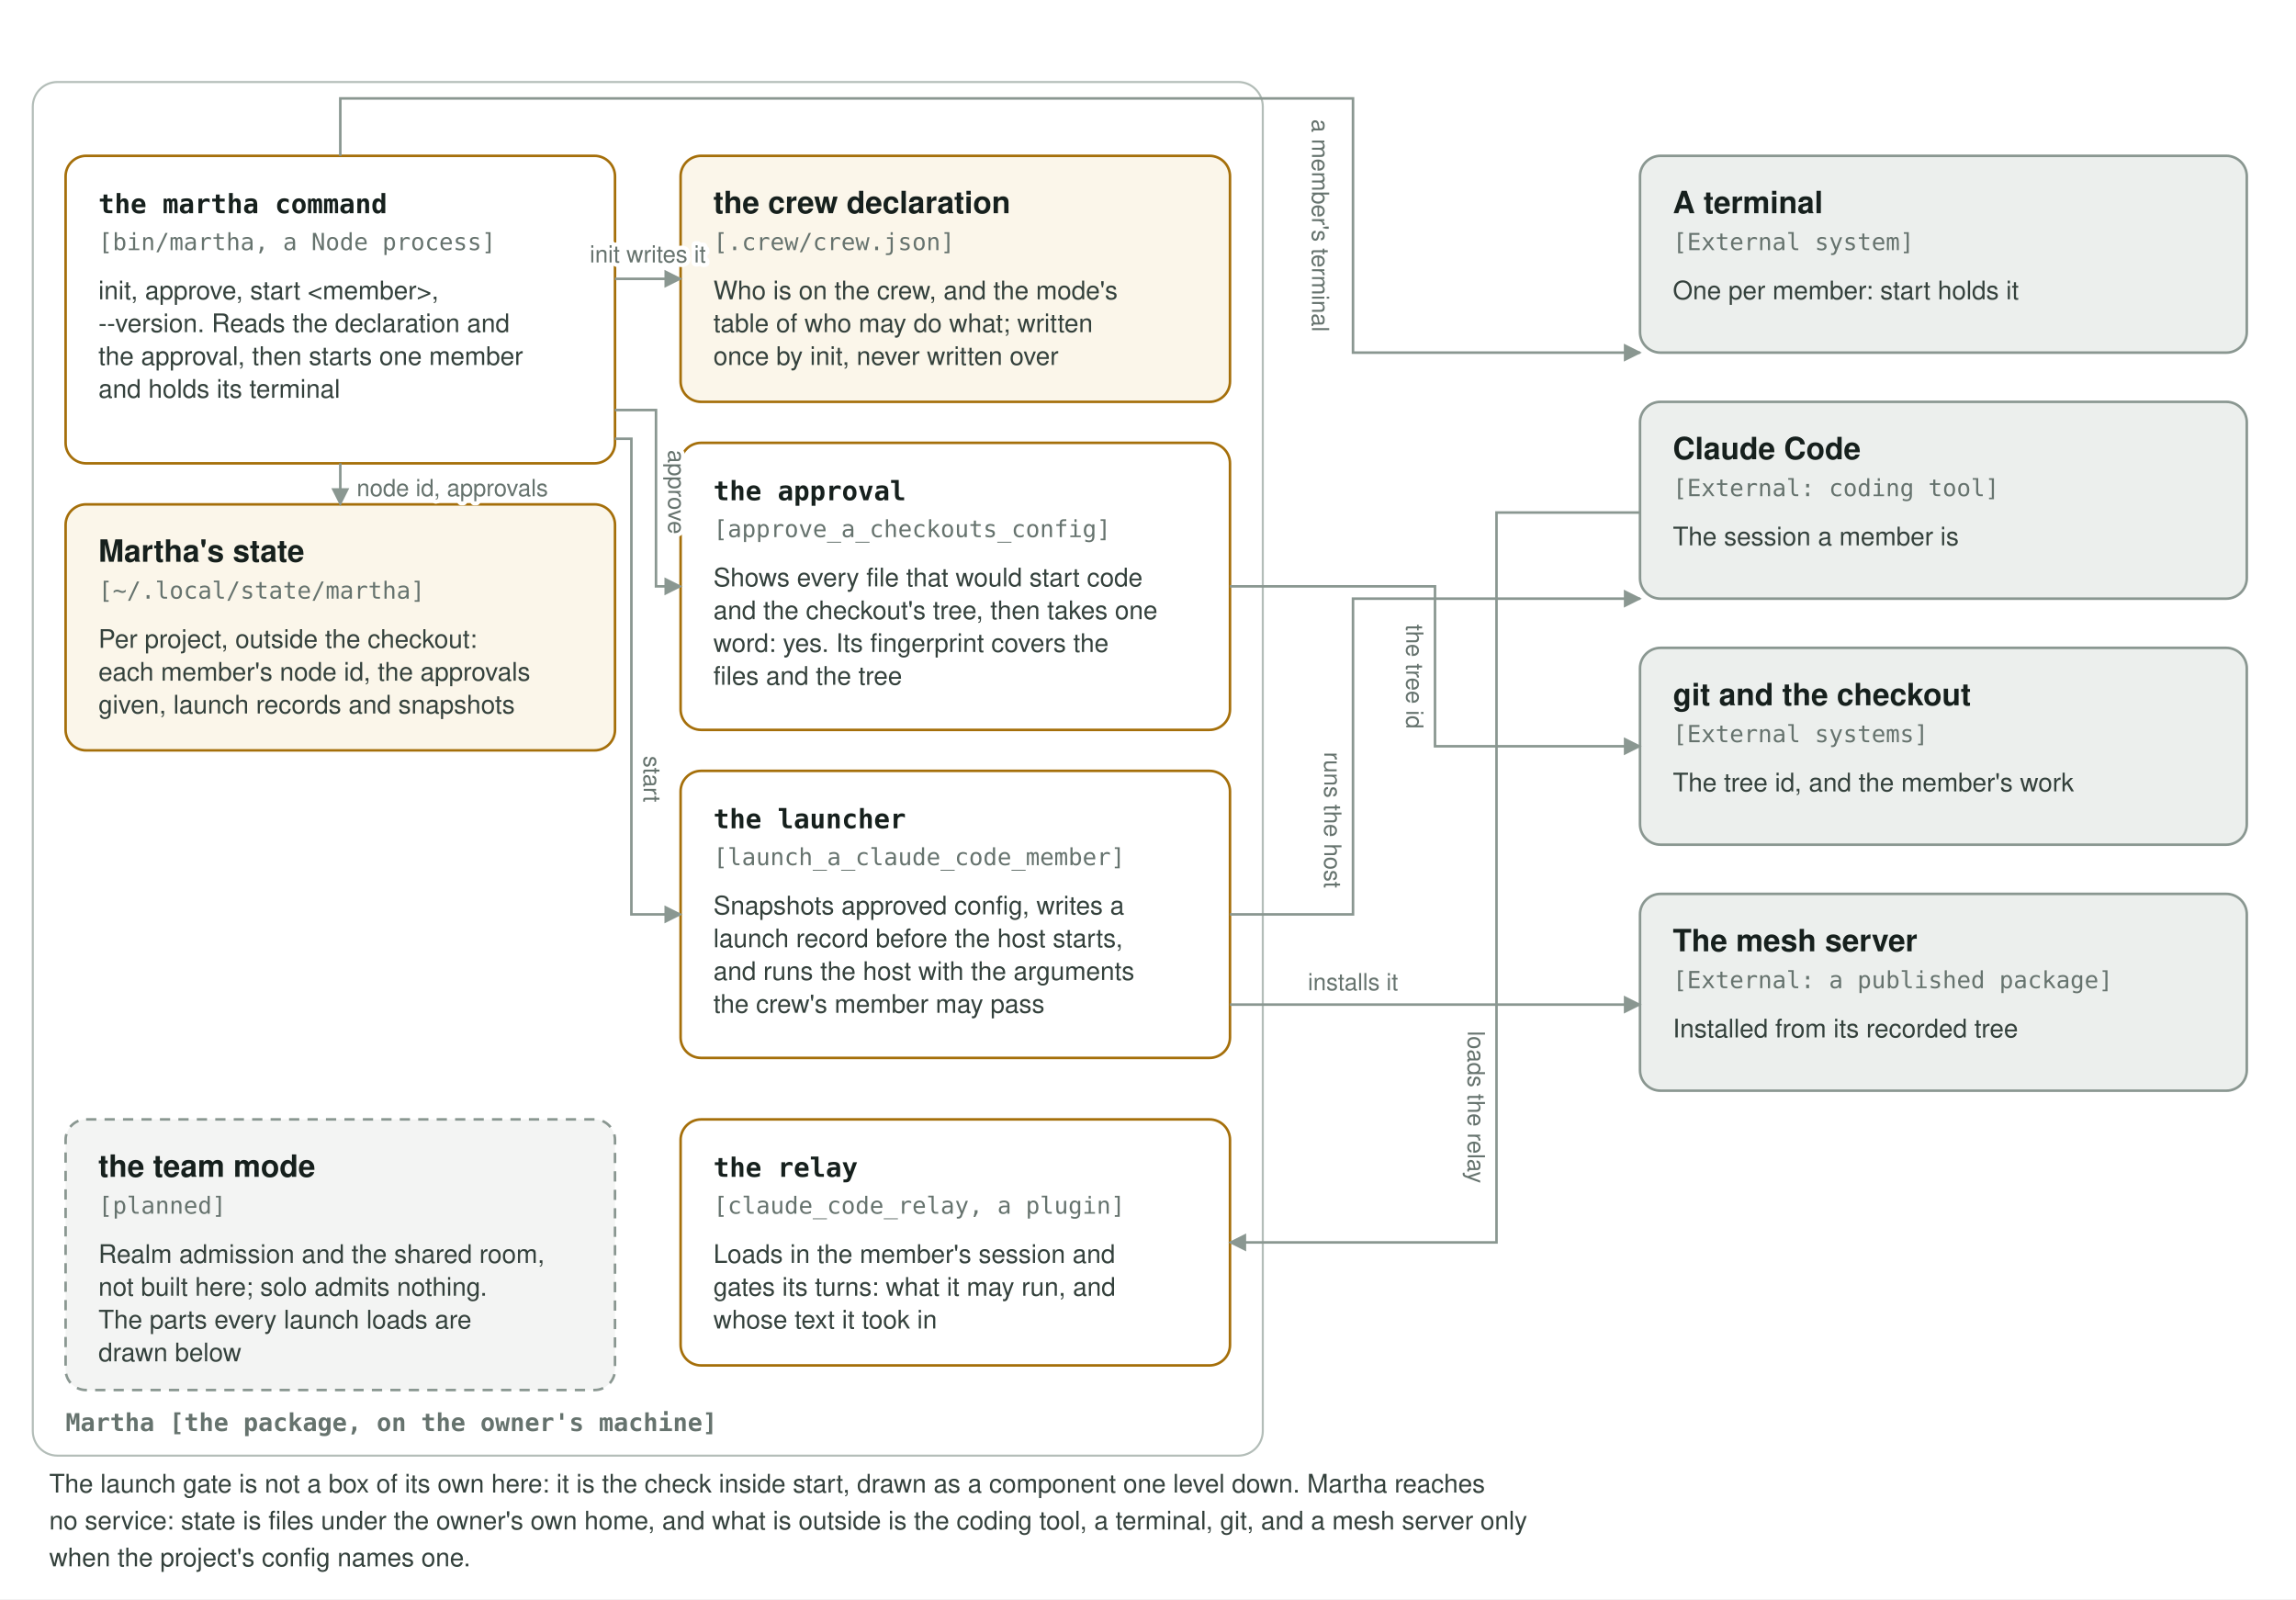
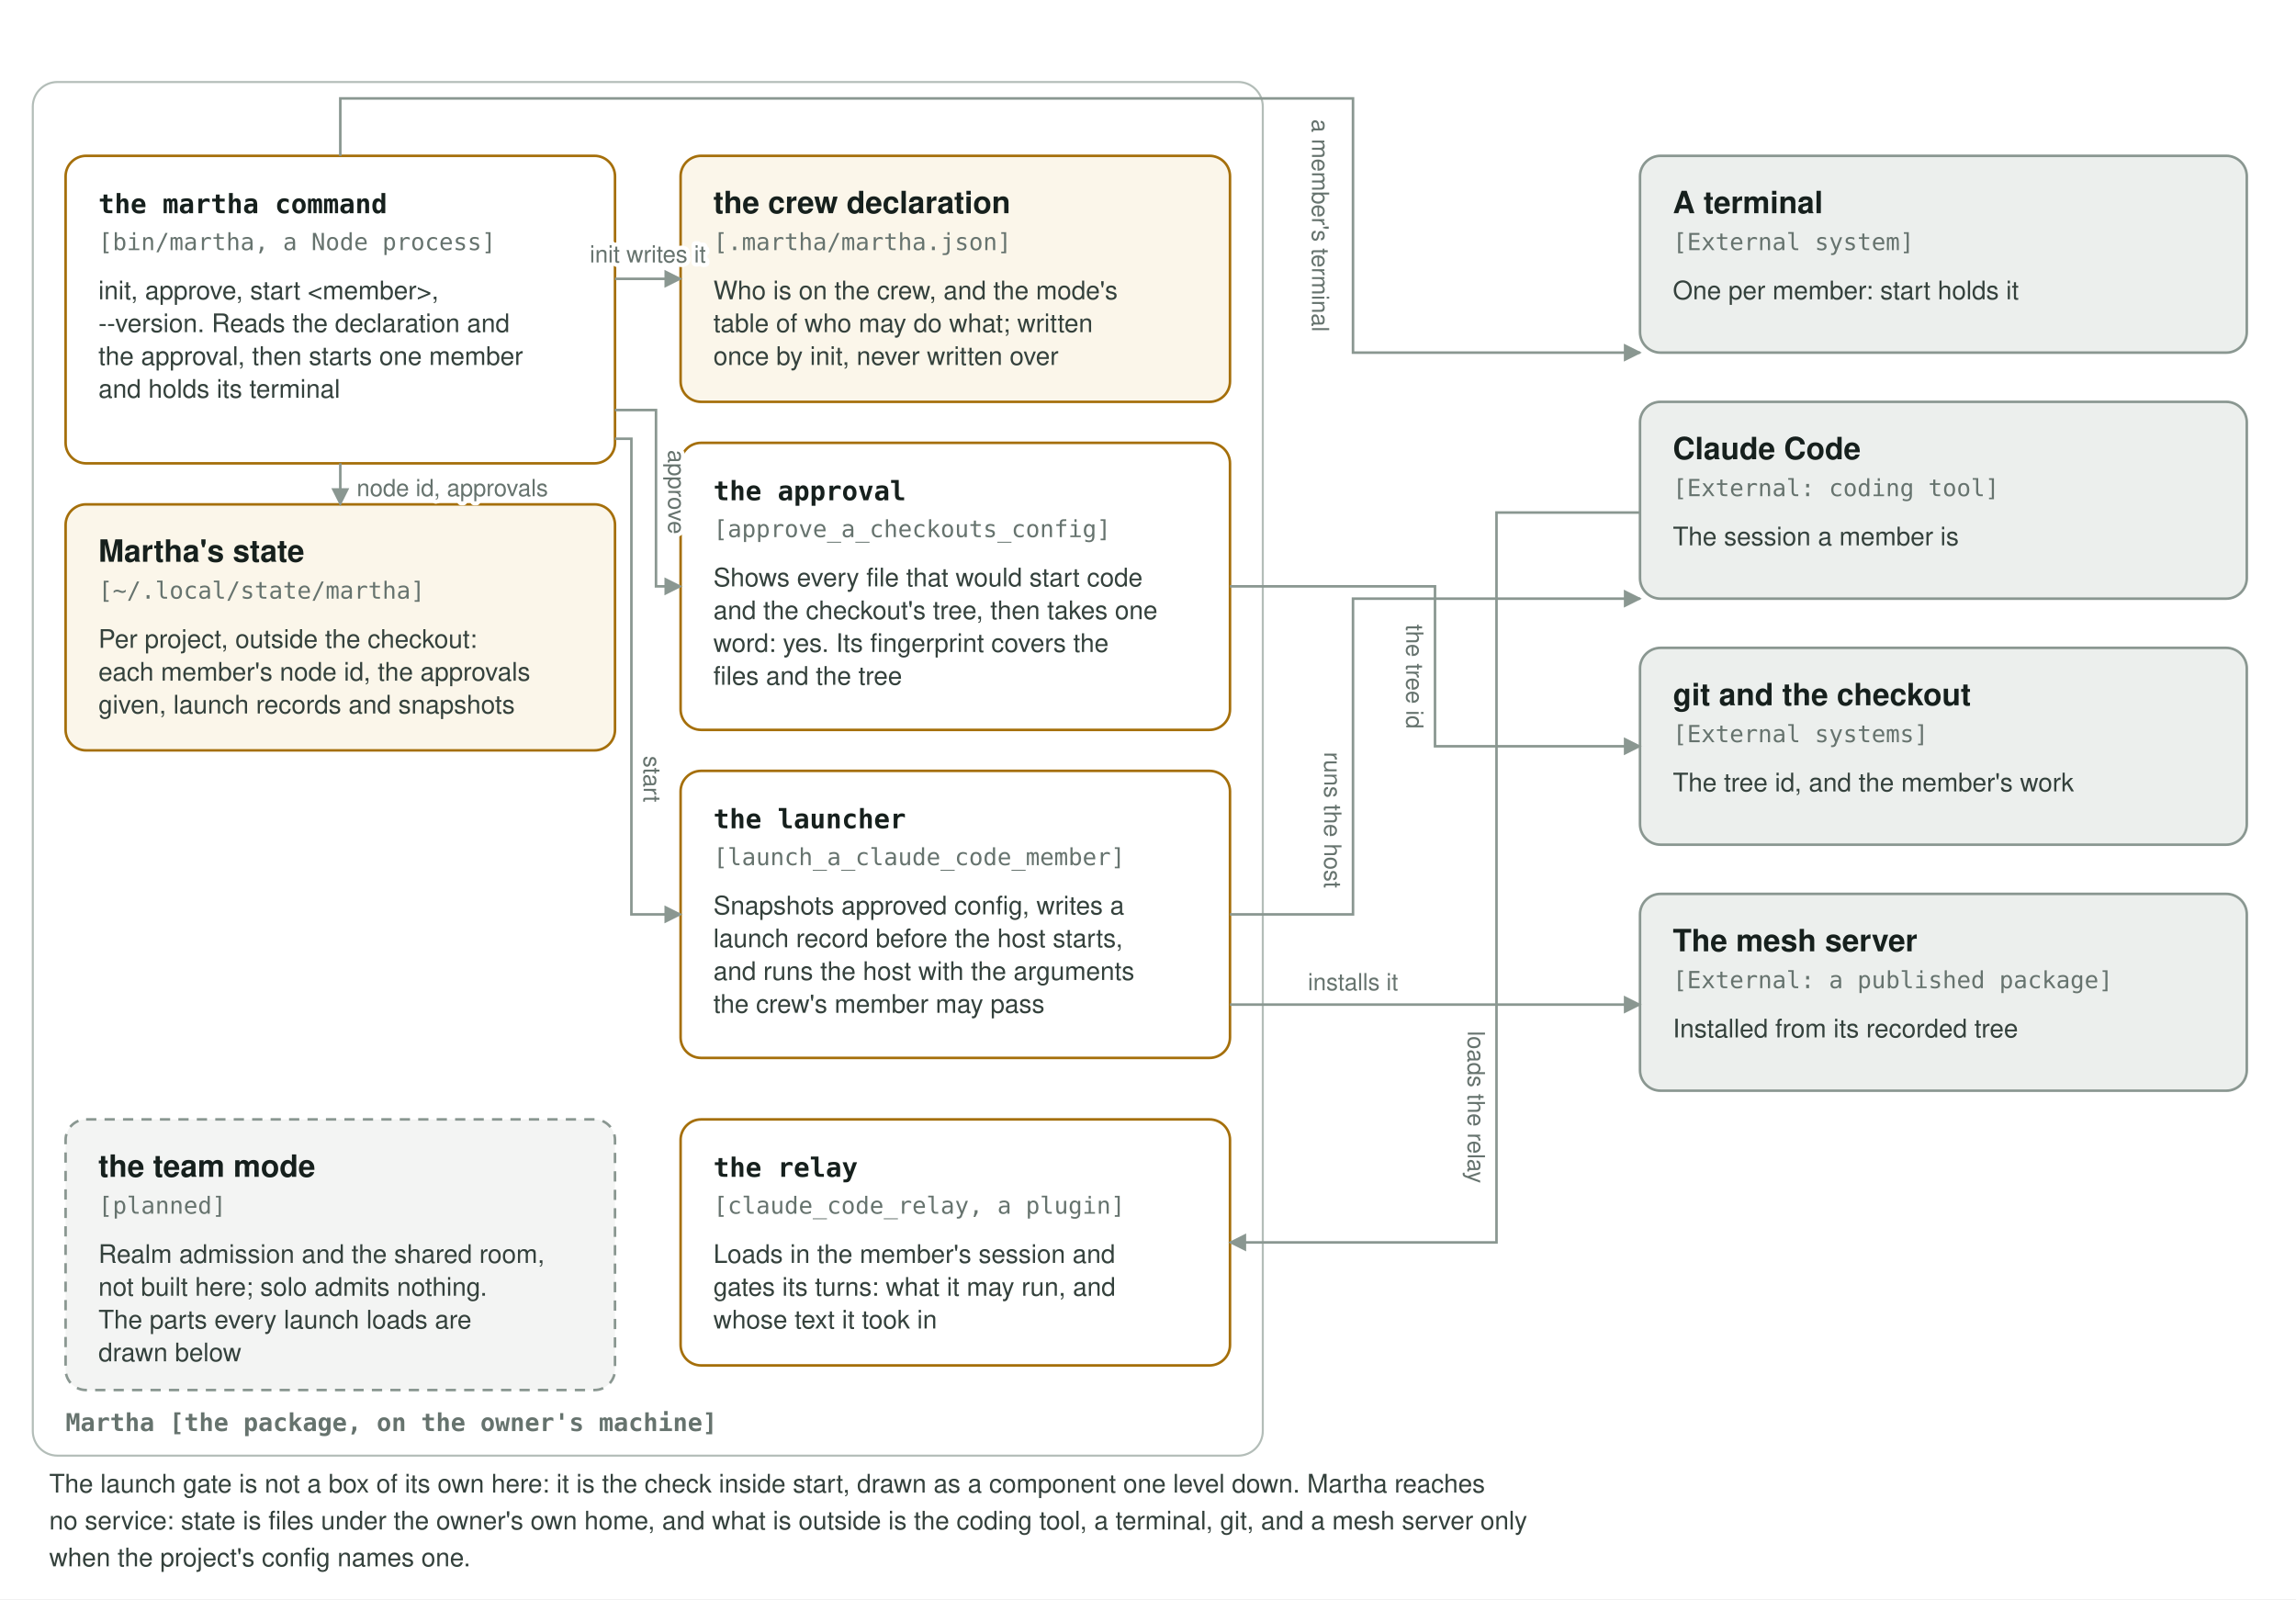
<svg xmlns="http://www.w3.org/2000/svg" viewBox="0 0 1120 780" role="img" aria-label="Martha containers">
  <style>
.t-name { font-family: "Atkinson Hyperlegible", "Segoe UI", system-ui, -apple-system, Helvetica, Arial, sans-serif; font-size: 15px; font-weight: 700; }
.t-desc { font-family: "Atkinson Hyperlegible", "Segoe UI", system-ui, -apple-system, Helvetica, Arial, sans-serif; font-size: 12.5px; }
.t-rel { font-family: "Atkinson Hyperlegible", "Segoe UI", system-ui, -apple-system, Helvetica, Arial, sans-serif; font-size: 11.5px; paint-order: stroke; stroke-width: 4px; stroke-linejoin: round; }
.t-code { font-family: "JetBrains Mono", ui-monospace, Menlo, Consolas, monospace; font-size: 13px; font-weight: 600; }
.t-type { font-family: "JetBrains Mono", ui-monospace, Menlo, Consolas, monospace; font-size: 11.5px; }
.t-bound { font-family: "JetBrains Mono", ui-monospace, Menlo, Consolas, monospace; font-size: 12px; font-weight: 600; }
.t-leg { font-family: "Atkinson Hyperlegible", "Segoe UI", system-ui, -apple-system, Helvetica, Arial, sans-serif; font-size: 12px; }
.edge { fill: none; stroke-width: 1.25; }
.edge-team { fill: none; stroke-width: 1.25; stroke-dasharray: 5 4; }
.bg { fill: #FFFFFF; }
.b-sys { fill: #F5E9CC; stroke: #A56F0A; stroke-width: 2; }
.b-per { fill: #E3EBF2; stroke: #3B5B7A; stroke-width: 1.25; }
.b-mac { fill: #E6E4EE; stroke: #5E5A78; stroke-width: 1.25; stroke-dasharray: 5 4; }
.b-ext { fill: #ECEFED; stroke: #8A9791; stroke-width: 1.25; }
.b-cmp { fill: #FFFFFF; stroke: #A56F0A; stroke-width: 1.25; }
.b-dat { fill: #FBF6EA; stroke: #A56F0A; stroke-width: 1.25; }
.b-team { fill: #FFFFFF; stroke: #5E5A78; stroke-width: 1.25; stroke-dasharray: 5 4; }
.b-later { fill: #F3F4F3; stroke: #8A9791; stroke-width: 1.25; stroke-dasharray: 5 4; }
.bound { fill: none; stroke: #B3BDB8; stroke-width: 1; }
.head { fill: #3B5B7A; }
.t-name, .t-code { fill: #16201D; }
.t-type, .t-bound, .t-leg { fill: #66736E; }
.t-desc { fill: #34413C; }
.t-rel { fill: #66736E; stroke: #FFFFFF; }
.edge, .edge-team { stroke: #8A9791; }
.arrowhead { fill: #8A9791; }
@media (prefers-color-scheme: dark) {
.bg { fill: #171F1C; }
.b-sys { fill: #3A2E13; stroke: #E3AA3C; }
.b-per { fill: #1D2A36; stroke: #8EB4D8; }
.b-mac { fill: #26243A; stroke: #A9A4C8; }
.b-ext { fill: #1C2421; stroke: #7D8B85; }
.b-cmp { fill: #171F1C; stroke: #E3AA3C; }
.b-dat { fill: #2A2414; stroke: #E3AA3C; }
.b-team { fill: #171F1C; stroke: #A9A4C8; }
.b-later { fill: #1C2421; stroke: #7D8B85; }
.bound { stroke: #4A5752; }
.head { fill: #8EB4D8; }
.t-name, .t-code { fill: #E6ECE9; }
.t-type, .t-bound, .t-leg { fill: #93A09A; }
.t-desc { fill: #C3CDC8; }
.t-rel { fill: #93A09A; stroke: #171F1C; }
.edge, .edge-team { stroke: #7D8B85; }
.arrowhead { fill: #7D8B85; }
}
</style>
  <defs>
    <marker id="a" viewBox="0 0 10 10" refX="9" refY="5" markerWidth="7" markerHeight="7" orient="auto-start-reverse">
      <path class="arrowhead" d="M0 0L10 5L0 10z" />
    </marker>
  </defs>
  <rect class="bg" x="0" y="0" width="1120" height="780" />
  <rect class="bound" x="16" y="40" width="600" height="670" rx="12" />
  <text class="t-bound" x="32" y="698">Martha [the package, on the owner's machine]</text>
  <rect class="b-cmp" x="32" y="76" width="268" height="150" rx="10" />
  <text class="t-code" x="48" y="104">the martha command</text>
  <text class="t-type" x="48" y="122">[bin/martha, a Node process]</text>
  <text class="t-desc" x="48" y="146">init, approve, start &lt;member&gt;,</text>
  <text class="t-desc" x="48" y="162">--version. Reads the declaration and</text>
  <text class="t-desc" x="48" y="178">the approval, then starts one member</text>
  <text class="t-desc" x="48" y="194">and holds its terminal</text>
  <rect class="b-dat" x="32" y="246" width="268" height="120" rx="10" />
  <text class="t-name" x="48" y="274">Martha's state</text>
  <text class="t-type" x="48" y="292">[~/.local/state/martha]</text>
  <text class="t-desc" x="48" y="316">Per project, outside the checkout:</text>
  <text class="t-desc" x="48" y="332">each member's node id, the approvals</text>
  <text class="t-desc" x="48" y="348">given, launch records and snapshots</text>
  <rect class="b-later" x="32" y="546" width="268" height="132" rx="10" />
  <text class="t-name" x="48" y="574">the team mode</text>
  <text class="t-type" x="48" y="592">[planned]</text>
  <text class="t-desc" x="48" y="616">Realm admission and the shared room,</text>
  <text class="t-desc" x="48" y="632">not built here; solo admits nothing.</text>
  <text class="t-desc" x="48" y="648">The parts every launch loads are</text>
  <text class="t-desc" x="48" y="664">drawn below</text>
  <rect class="b-dat" x="332" y="76" width="268" height="120" rx="10" />
  <text class="t-name" x="348" y="104">the crew declaration</text>
-   <text class="t-type" x="348" y="122">[.crew/crew.json]</text>
+   <text class="t-type" x="348" y="122">[.martha/martha.json]</text>
  <text class="t-desc" x="348" y="146">Who is on the crew, and the mode's</text>
  <text class="t-desc" x="348" y="162">table of who may do what; written</text>
  <text class="t-desc" x="348" y="178">once by init, never written over</text>
  <rect class="b-cmp" x="332" y="216" width="268" height="140" rx="10" />
  <text class="t-code" x="348" y="244">the approval</text>
  <text class="t-type" x="348" y="262">[approve_a_checkouts_config]</text>
  <text class="t-desc" x="348" y="286">Shows every file that would start code</text>
  <text class="t-desc" x="348" y="302">and the checkout's tree, then takes one</text>
  <text class="t-desc" x="348" y="318">word: yes. Its fingerprint covers the</text>
  <text class="t-desc" x="348" y="334">files and the tree</text>
  <rect class="b-cmp" x="332" y="376" width="268" height="140" rx="10" />
  <text class="t-code" x="348" y="404">the launcher</text>
  <text class="t-type" x="348" y="422">[launch_a_claude_code_member]</text>
  <text class="t-desc" x="348" y="446">Snapshots approved config, writes a</text>
  <text class="t-desc" x="348" y="462">launch record before the host starts,</text>
  <text class="t-desc" x="348" y="478">and runs the host with the arguments</text>
  <text class="t-desc" x="348" y="494">the crew's member may pass</text>
  <rect class="b-cmp" x="332" y="546" width="268" height="120" rx="10" />
  <text class="t-code" x="348" y="574">the relay</text>
  <text class="t-type" x="348" y="592">[claude_code_relay, a plugin]</text>
  <text class="t-desc" x="348" y="616">Loads in the member's session and</text>
  <text class="t-desc" x="348" y="632">gates its turns: what it may run, and</text>
  <text class="t-desc" x="348" y="648">whose text it took in</text>
  <rect class="b-ext" x="800" y="76" width="296" height="96" rx="10" />
  <text class="t-name" x="816" y="104">A terminal</text>
  <text class="t-type" x="816" y="122">[External system]</text>
  <text class="t-desc" x="816" y="146">One per member: start holds it</text>
  <rect class="b-ext" x="800" y="196" width="296" height="96" rx="10" />
  <text class="t-name" x="816" y="224">Claude Code</text>
  <text class="t-type" x="816" y="242">[External: coding tool]</text>
  <text class="t-desc" x="816" y="266">The session a member is</text>
  <rect class="b-ext" x="800" y="316" width="296" height="96" rx="10" />
  <text class="t-name" x="816" y="344">git and the checkout</text>
  <text class="t-type" x="816" y="362">[External systems]</text>
  <text class="t-desc" x="816" y="386">The tree id, and the member's work</text>
  <rect class="b-ext" x="800" y="436" width="296" height="96" rx="10" />
  <text class="t-name" x="816" y="464">The mesh server</text>
  <text class="t-type" x="816" y="482">[External: a published package]</text>
  <text class="t-desc" x="816" y="506">Installed from its recorded tree</text>
  <path class="edge" d="M166 226V246" marker-end="url(#a)" />
  <text class="t-rel" x="174" y="242">node id, approvals</text>
  <path class="edge" d="M300 136H332" marker-end="url(#a)" />
  <text class="t-rel" x="316" y="128" text-anchor="middle">init writes it</text>
  <path class="edge" d="M300 200H320V286H332" marker-end="url(#a)" />
  <text class="t-rel" x="326" y="240" text-anchor="middle" transform="rotate(90 326 240)">approve</text>
  <path class="edge" d="M300 214H308V446H332" marker-end="url(#a)" />
  <text class="t-rel" x="314" y="380" text-anchor="middle" transform="rotate(90 314 380)">start</text>
  <path class="edge" d="M166 76V48H660V172H800" marker-end="url(#a)" />
  <text class="t-rel" x="640" y="110" text-anchor="middle" transform="rotate(90 640 110)">a member's terminal</text>
  <path class="edge" d="M600 286H700V364H800" marker-end="url(#a)" />
  <text class="t-rel" x="686" y="330" text-anchor="middle" transform="rotate(90 686 330)">the tree id</text>
  <path class="edge" d="M600 446H660V292H800" marker-end="url(#a)" />
  <text class="t-rel" x="646" y="400" text-anchor="middle" transform="rotate(90 646 400)">runs the host</text>
  <path class="edge" d="M800 250H730V606H600" marker-end="url(#a)" />
  <text class="t-rel" x="716" y="540" text-anchor="middle" transform="rotate(90 716 540)">loads the relay</text>
  <path class="edge" d="M600 490H800" marker-end="url(#a)" />
  <text class="t-rel" x="660" y="483" text-anchor="middle">installs it</text>
  <text class="t-desc" x="24" y="728">The launch gate is not a box of its own here: it is the check inside start, drawn as a component one level down. Martha reaches</text>
  <text class="t-desc" x="24" y="746">no service: state is files under the owner's own home, and what is outside is the coding tool, a terminal, git, and a mesh server only</text>
  <text class="t-desc" x="24" y="764">when the project's config names one.</text>
</svg>
